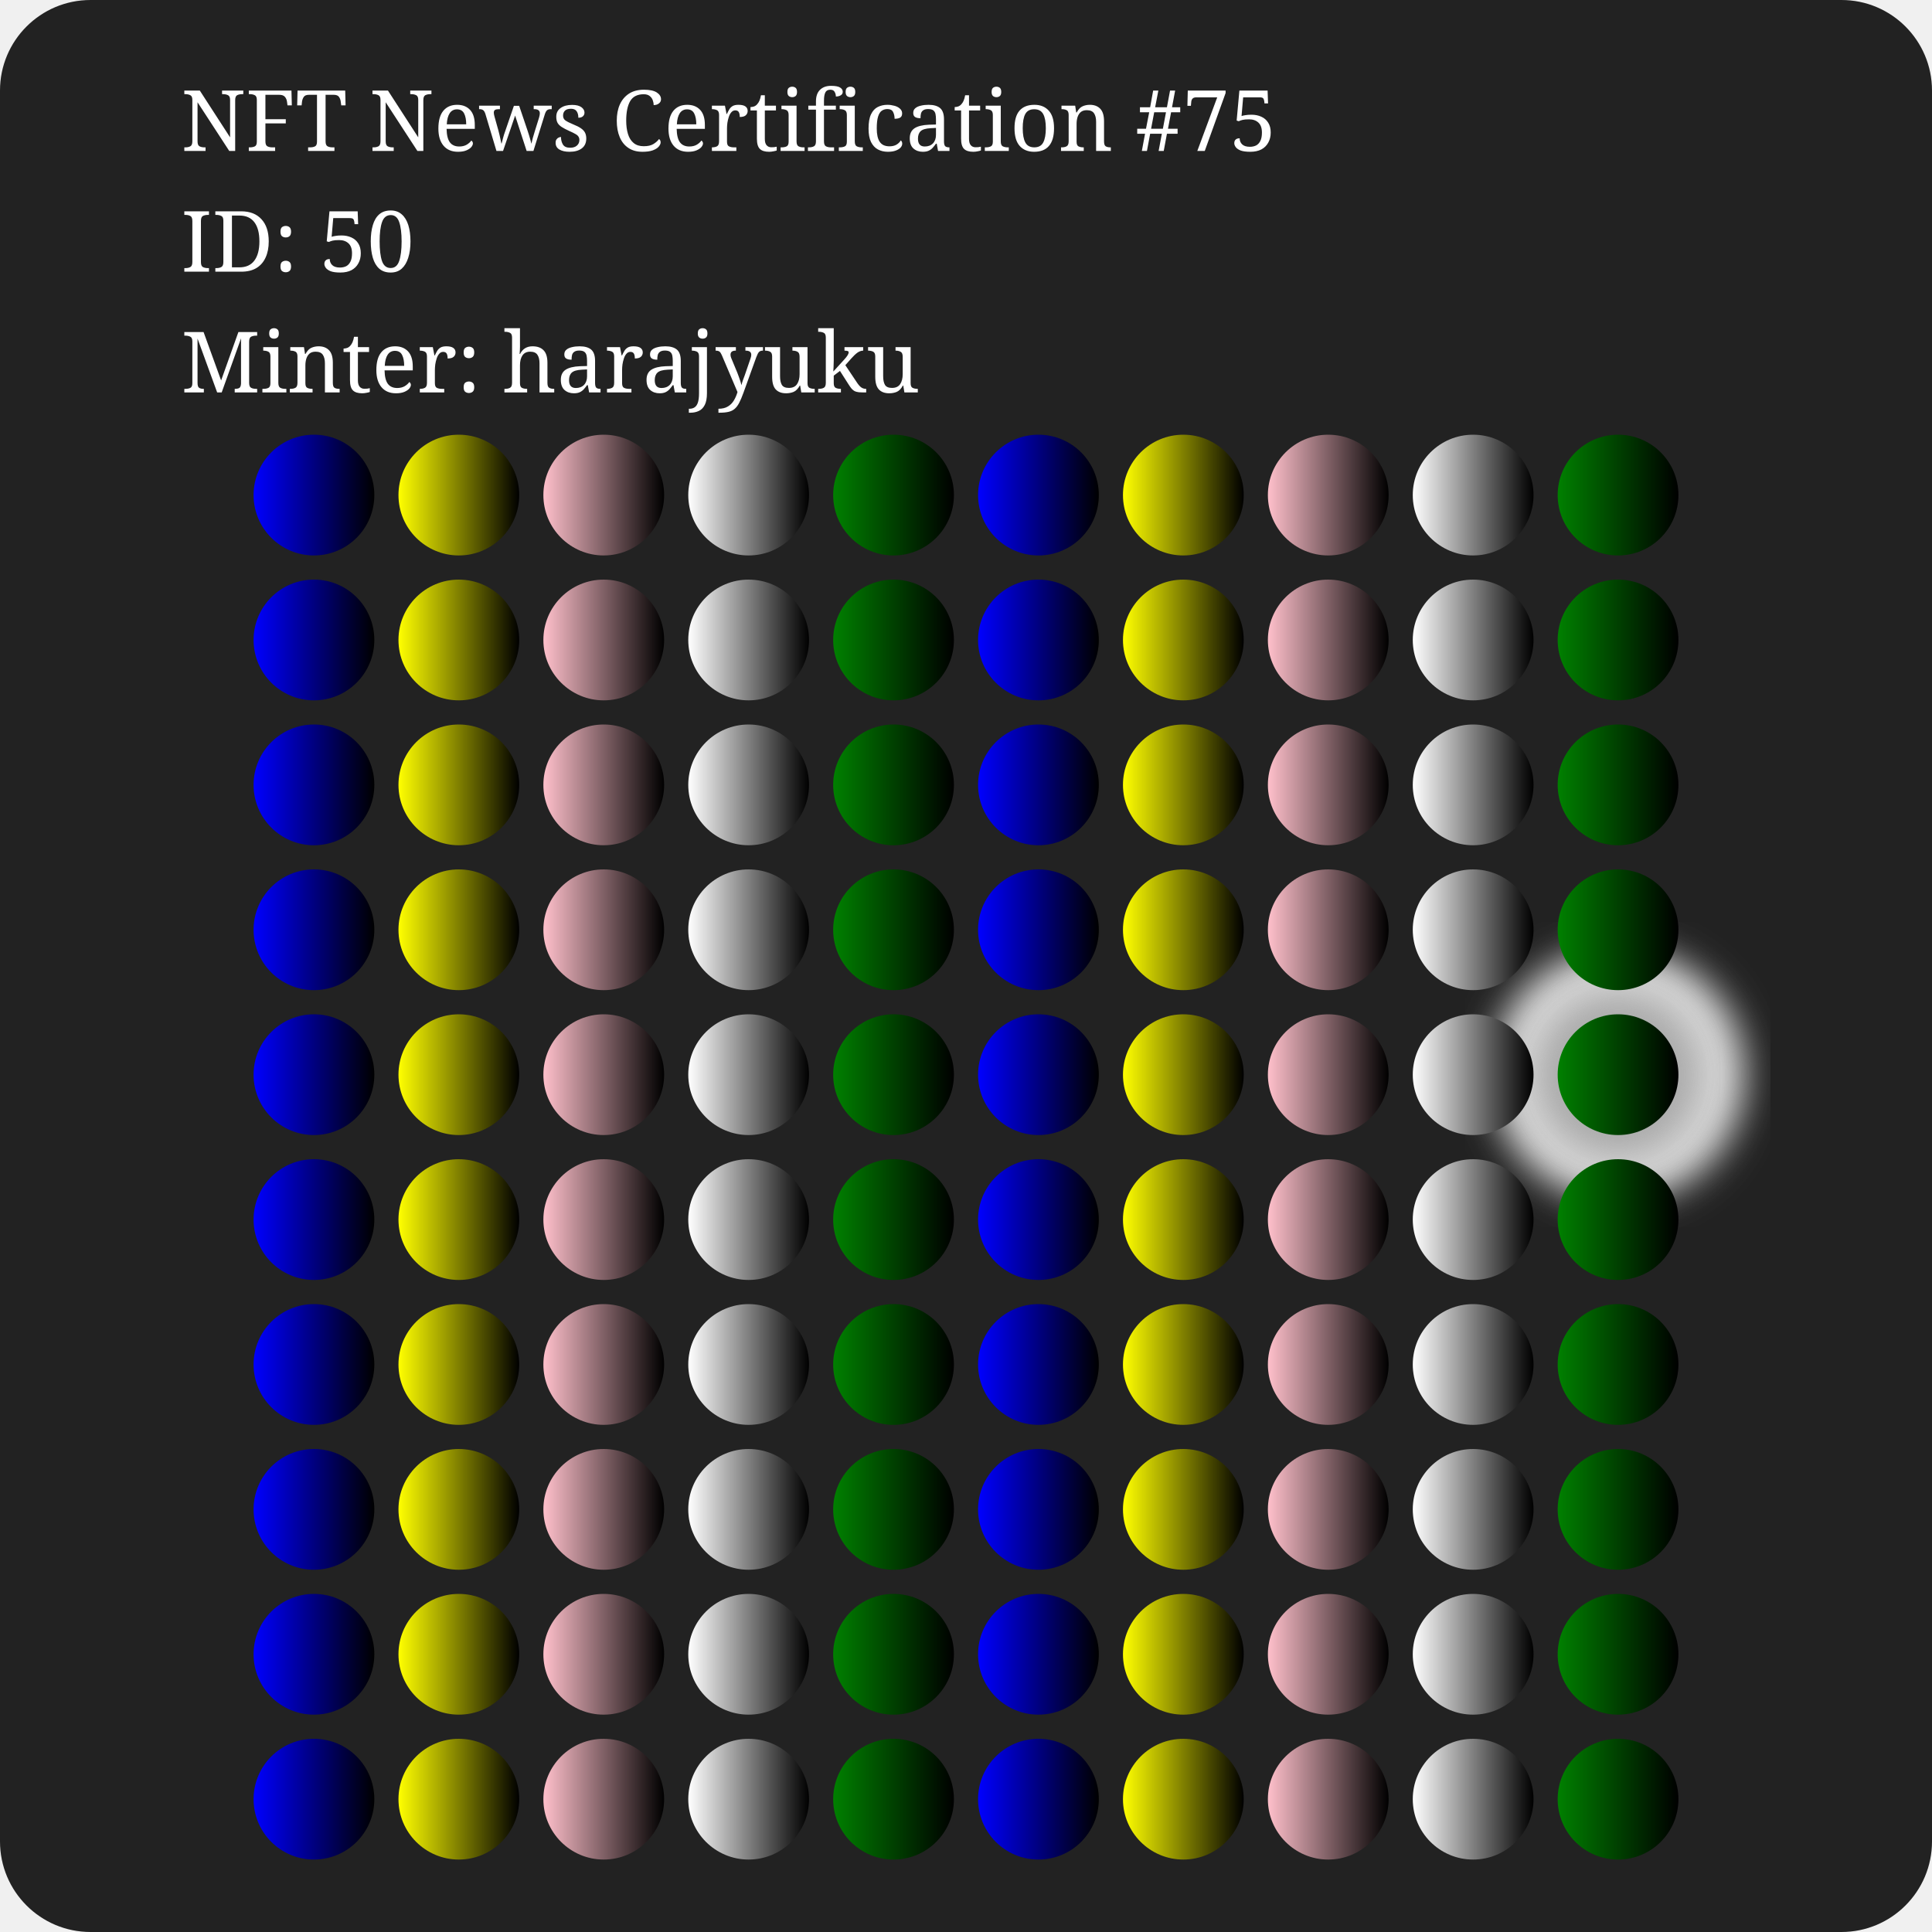
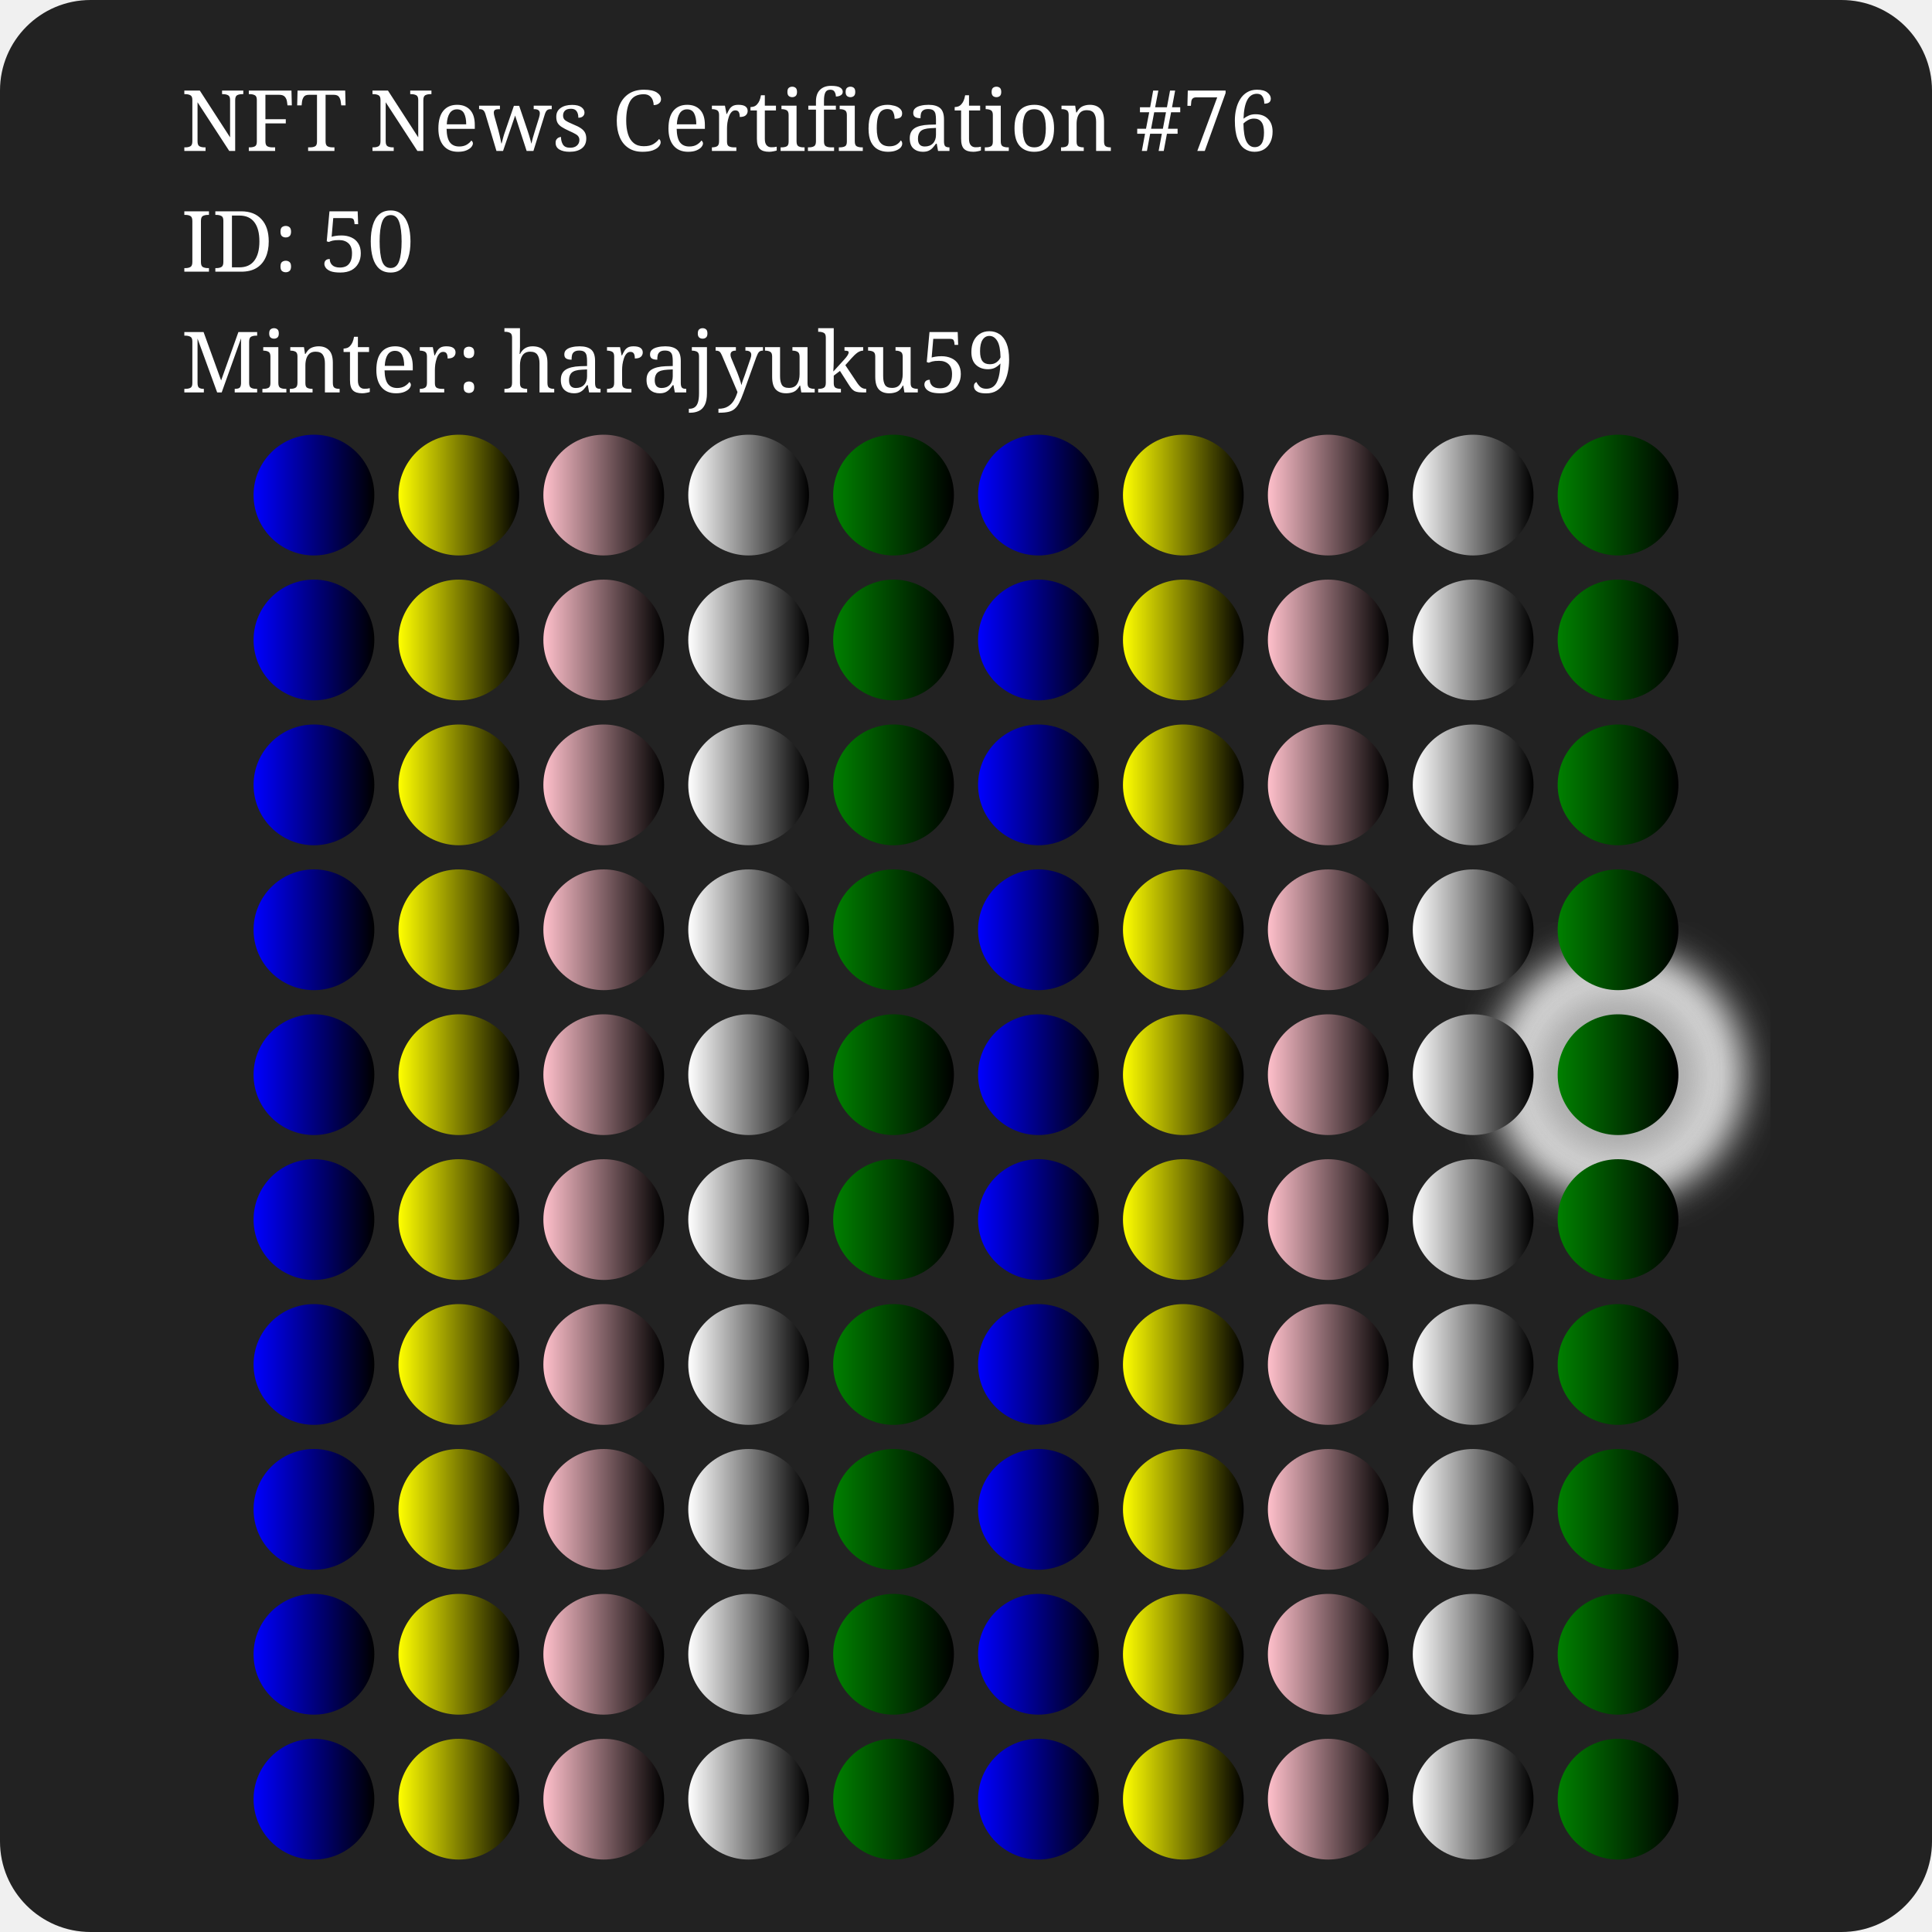
<svg xmlns="http://www.w3.org/2000/svg" preserveAspectRatio="xMinYMin meet" viewBox="0 0 320 320">
  <style>.base { fill: white; font-family: serif; font-size: 14px;}</style>
  <defs>
    <filter id="f">
      <feGaussianBlur in="SourceGraphic" stdDeviation="3" />
    </filter>
    <linearGradient id="blackLG">
      <stop offset="0%" stop-color="black" />
      <stop offset="100%" />
    </linearGradient>
    <circle id="black" cx="0" cy="0" r="10" fill="url(#blackLG)" />
    <linearGradient id="redLG">
      <stop offset="0%" stop-color="red" />
      <stop offset="100%" />
    </linearGradient>
    <circle id="red" cx="0" cy="0" r="10" fill="url(#redLG)" />
    <linearGradient id="blueLG">
      <stop offset="0%" stop-color="blue" />
      <stop offset="100%" />
    </linearGradient>
    <circle id="blue" cx="0" cy="0" r="10" fill="url(#blueLG)" />
    <linearGradient id="greenLG">
      <stop offset="0%" stop-color="green" />
      <stop offset="100%" />
    </linearGradient>
    <circle id="green" cx="0" cy="0" r="10" fill="url(#greenLG)" />
    <linearGradient id="yellowLG">
      <stop offset="0%" stop-color="yellow" />
      <stop offset="100%" />
    </linearGradient>
    <circle id="yellow" cx="0" cy="0" r="10" fill="url(#yellowLG)" />
    <linearGradient id="whiteLG">
      <stop offset="0%" stop-color="white" />
      <stop offset="100%" />
    </linearGradient>
    <circle id="white" cx="0" cy="0" r="10" fill="url(#whiteLG)" />
    <linearGradient id="pinkLG">
      <stop offset="0%" stop-color="pink" />
      <stop offset="100%" />
    </linearGradient>
    <circle id="pink" cx="0" cy="0" r="10" fill="url(#pinkLG)" />
  </defs>
  <rect width="100%" height="100%" fill="#222" rx="15" ry="15" />
  <circle id="F" cx="268" cy="178" r="21" fill="#ddd" filter="url(#f)" />
  <circle id="F" cx="268" cy="178" r="14" fill="#aaa" filter="url(#f)" />
  <use href="#blue" x="52" y="82" />
  <use href="#yellow" x="76" y="82" />
  <use href="#pink" x="100" y="82" />
  <use href="#white" x="124" y="82" />
  <use href="#green" x="148" y="82" />
  <use href="#blue" x="172" y="82" />
  <use href="#yellow" x="196" y="82" />
  <use href="#pink" x="220" y="82" />
  <use href="#white" x="244" y="82" />
  <use href="#green" x="268" y="82" />
  <use href="#blue" x="52" y="106" />
  <use href="#yellow" x="76" y="106" />
  <use href="#pink" x="100" y="106" />
  <use href="#white" x="124" y="106" />
  <use href="#green" x="148" y="106" />
  <use href="#blue" x="172" y="106" />
  <use href="#yellow" x="196" y="106" />
  <use href="#pink" x="220" y="106" />
  <use href="#white" x="244" y="106" />
  <use href="#green" x="268" y="106" />
  <use href="#blue" x="52" y="130" />
  <use href="#yellow" x="76" y="130" />
  <use href="#pink" x="100" y="130" />
  <use href="#white" x="124" y="130" />
  <use href="#green" x="148" y="130" />
  <use href="#blue" x="172" y="130" />
  <use href="#yellow" x="196" y="130" />
  <use href="#pink" x="220" y="130" />
  <use href="#white" x="244" y="130" />
  <use href="#green" x="268" y="130" />
  <use href="#blue" x="52" y="154" />
  <use href="#yellow" x="76" y="154" />
  <use href="#pink" x="100" y="154" />
  <use href="#white" x="124" y="154" />
  <use href="#green" x="148" y="154" />
  <use href="#blue" x="172" y="154" />
  <use href="#yellow" x="196" y="154" />
  <use href="#pink" x="220" y="154" />
  <use href="#white" x="244" y="154" />
  <use href="#green" x="268" y="154" />
  <use href="#blue" x="52" y="178" />
  <use href="#yellow" x="76" y="178" />
  <use href="#pink" x="100" y="178" />
  <use href="#white" x="124" y="178" />
  <use href="#green" x="148" y="178" />
  <use href="#blue" x="172" y="178" />
  <use href="#yellow" x="196" y="178" />
  <use href="#pink" x="220" y="178" />
  <use href="#white" x="244" y="178" />
  <use href="#green" x="268" y="178" />
  <use href="#blue" x="52" y="202" />
  <use href="#yellow" x="76" y="202" />
  <use href="#pink" x="100" y="202" />
  <use href="#white" x="124" y="202" />
  <use href="#green" x="148" y="202" />
  <use href="#blue" x="172" y="202" />
  <use href="#yellow" x="196" y="202" />
  <use href="#pink" x="220" y="202" />
  <use href="#white" x="244" y="202" />
  <use href="#green" x="268" y="202" />
  <use href="#blue" x="52" y="226" />
  <use href="#yellow" x="76" y="226" />
  <use href="#pink" x="100" y="226" />
  <use href="#white" x="124" y="226" />
  <use href="#green" x="148" y="226" />
  <use href="#blue" x="172" y="226" />
  <use href="#yellow" x="196" y="226" />
  <use href="#pink" x="220" y="226" />
  <use href="#white" x="244" y="226" />
  <use href="#green" x="268" y="226" />
  <use href="#blue" x="52" y="250" />
  <use href="#yellow" x="76" y="250" />
  <use href="#pink" x="100" y="250" />
  <use href="#white" x="124" y="250" />
  <use href="#green" x="148" y="250" />
  <use href="#blue" x="172" y="250" />
  <use href="#yellow" x="196" y="250" />
  <use href="#pink" x="220" y="250" />
  <use href="#white" x="244" y="250" />
  <use href="#green" x="268" y="250" />
  <use href="#blue" x="52" y="274" />
  <use href="#yellow" x="76" y="274" />
  <use href="#pink" x="100" y="274" />
  <use href="#white" x="124" y="274" />
  <use href="#green" x="148" y="274" />
  <use href="#blue" x="172" y="274" />
  <use href="#yellow" x="196" y="274" />
  <use href="#pink" x="220" y="274" />
  <use href="#white" x="244" y="274" />
  <use href="#green" x="268" y="274" />
  <use href="#blue" x="52" y="298" />
  <use href="#yellow" x="76" y="298" />
  <use href="#pink" x="100" y="298" />
  <use href="#white" x="124" y="298" />
  <use href="#green" x="148" y="298" />
  <use href="#blue" x="172" y="298" />
  <use href="#yellow" x="196" y="298" />
  <use href="#pink" x="220" y="298" />
  <use href="#white" x="244" y="298" />
  <use href="#green" x="268" y="298" />
-   <text x="30" y="25" class="base">NFT News Certification #75</text>
+   <text x="30" y="25" class="base">NFT News Certification #76</text>
  <text x="30" y="45" class="base">ID: 50</text>
-   <text x="30" y="65" class="base"> Minter: harajyuku</text>
+   <text x="30" y="65" class="base"> Minter: harajyuku59</text>
</svg>
